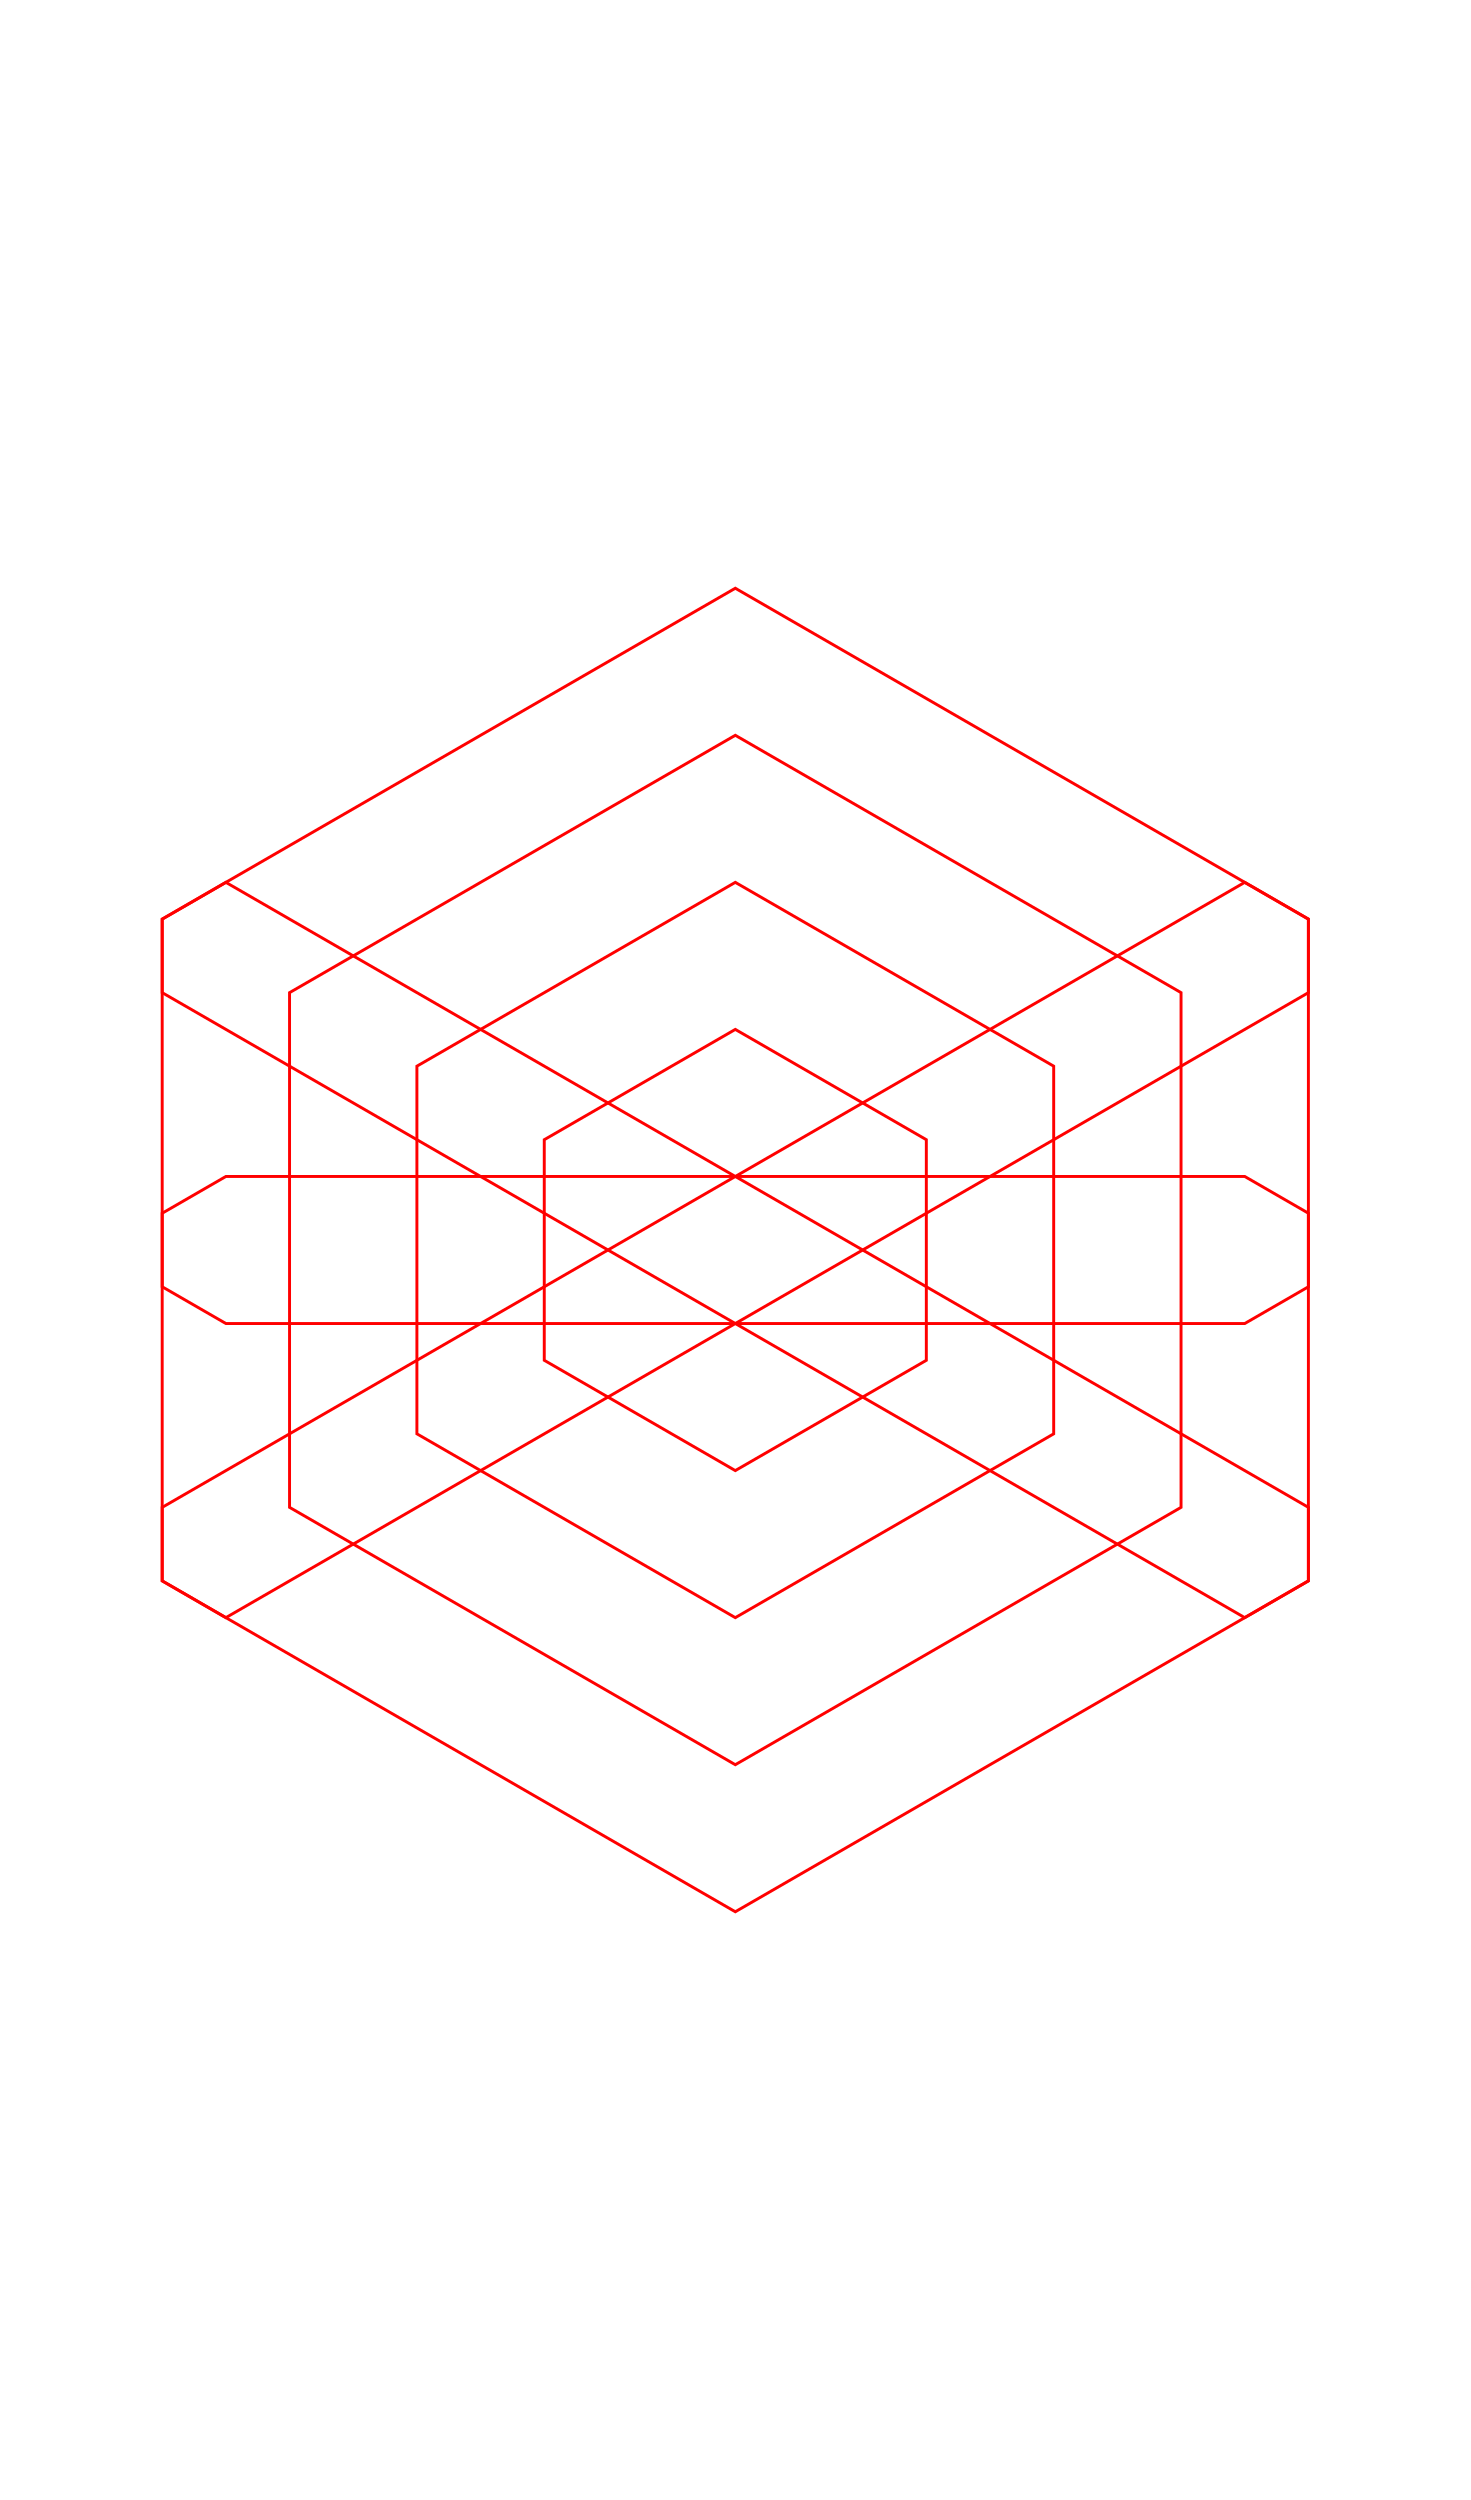
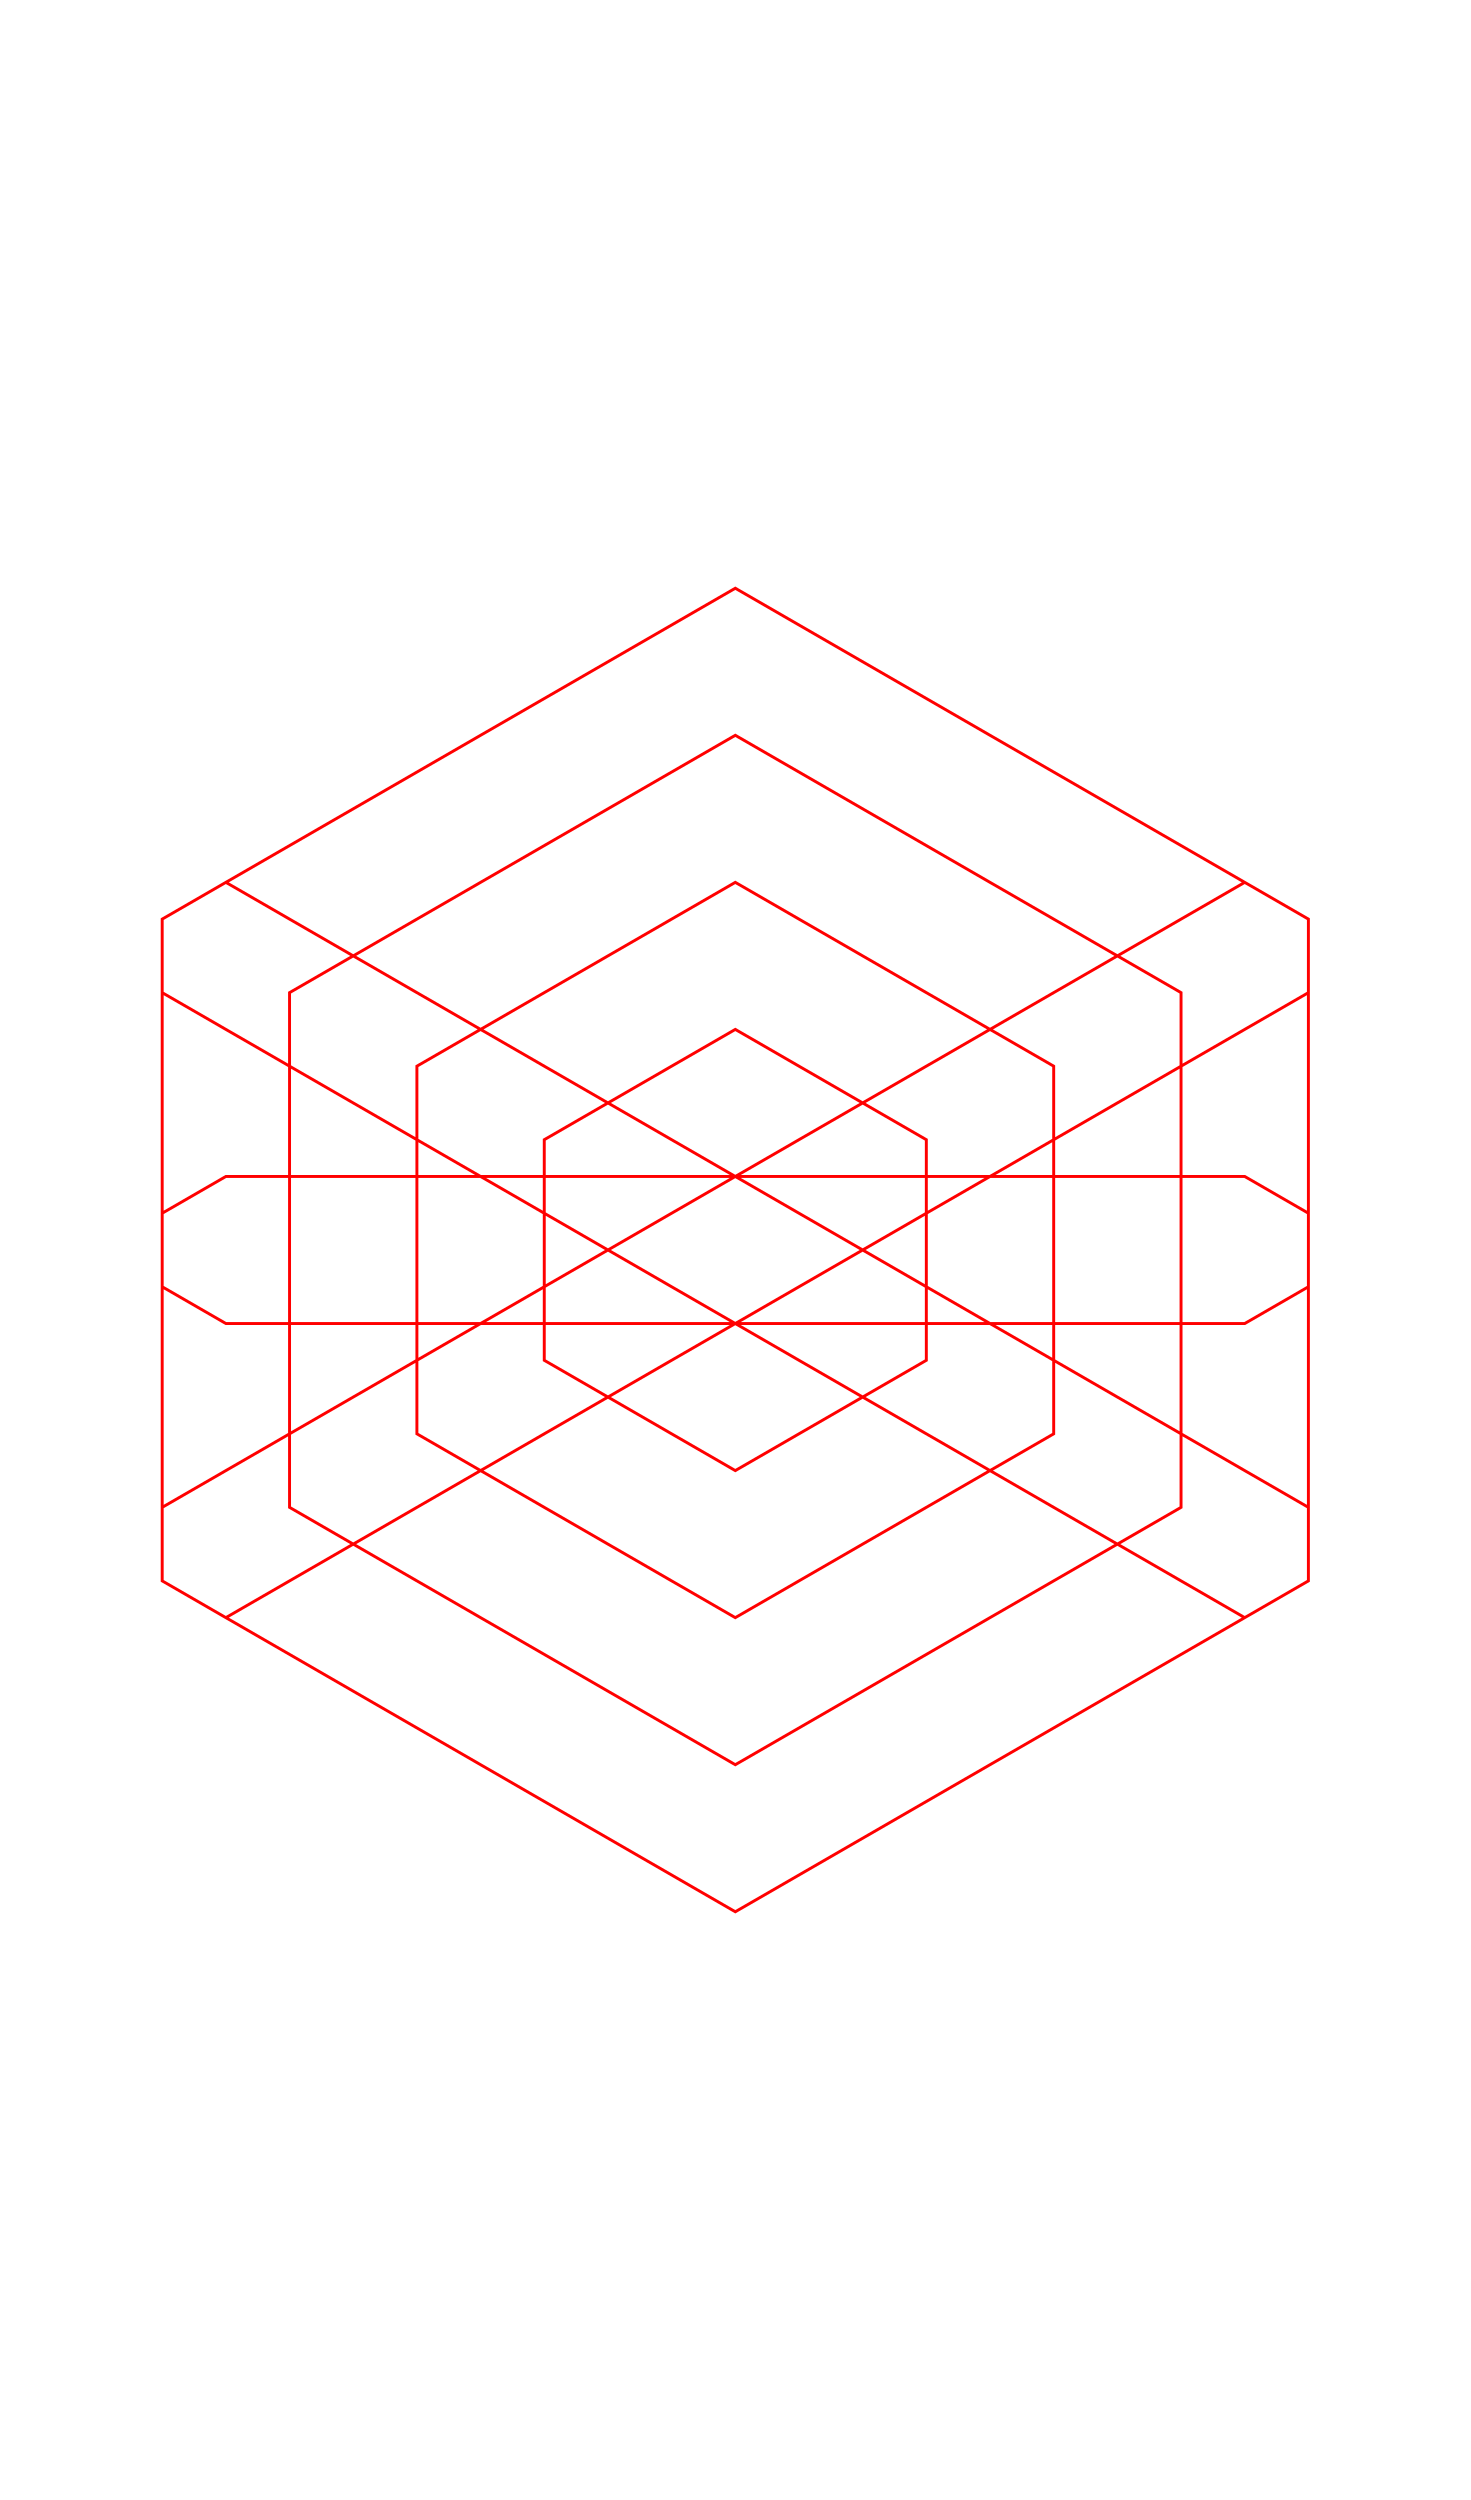
<svg xmlns="http://www.w3.org/2000/svg" width="500" height="850" version="1.1" id="svg5">
  <defs id="defs5" />
-   <path d="m250 300-108.254 62.5v125L250 550l108.254-62.5v-125zm0 50 64.951 37.5v75L250 500l-64.951-37.5v-75z" id="path1" style="fill:none;stroke:#ff0000" />
-   <path d="M250 200 76.795 300l-21.65 12.5v225l21.65 12.5L250 650l173.205-100 21.65-12.5v-225l-21.65-12.5zm0 50 151.555 87.5v175L250 600 98.445 512.5v-175z" id="path2" style="fill:none;stroke:#ff0000" />
-   <path d="m 76.795,400 -21.65,12.5 v 25 L 76.795,450 H 423.205 l 21.65,-12.5 v -25 L 423.205,400 Z" id="path3" style="fill:none;stroke:#ff0000" />
-   <path d="m423.205 300 21.65 12.5v25L76.796 550l-21.65-12.5v-25z" id="path4" style="fill:none;stroke:#ff0000" />
-   <path d="m76.795 300-21.65 12.5v25L423.204 550l21.65-12.5v-25z" id="path5" style="fill:none;stroke:#ff0000" />
+   <path id="path5" style="fill:none;stroke:#ff0000" d="m 76.795,300 -21.65,12.5 v 25 l 368.059,212.5 21.65,-12.5 v -25 z m 346.41,0 21.65,12.5 v 25 L 76.796,550 55.146,537.5 v -25 z M 76.795,400 55.145,412.5 v 25 L 76.795,450 H 423.205 l 21.65,-12.5 v -25 L 423.205,400 Z M 250,200 76.795,300 55.145,312.5 v 225 L 76.795,550 250,650 423.205,550 l 21.65,-12.5 v -225 L 423.205,300 Z m 0,50 151.555,87.5 v 175 L 250,600 98.445,512.5 v -175 z m 0,50 -108.254,62.5 v 125 L 250,550 358.254,487.5 v -125 z m 0,50 64.951,37.5 v 75 L 250,500 185.049,462.5 v -75 z" />
</svg>
